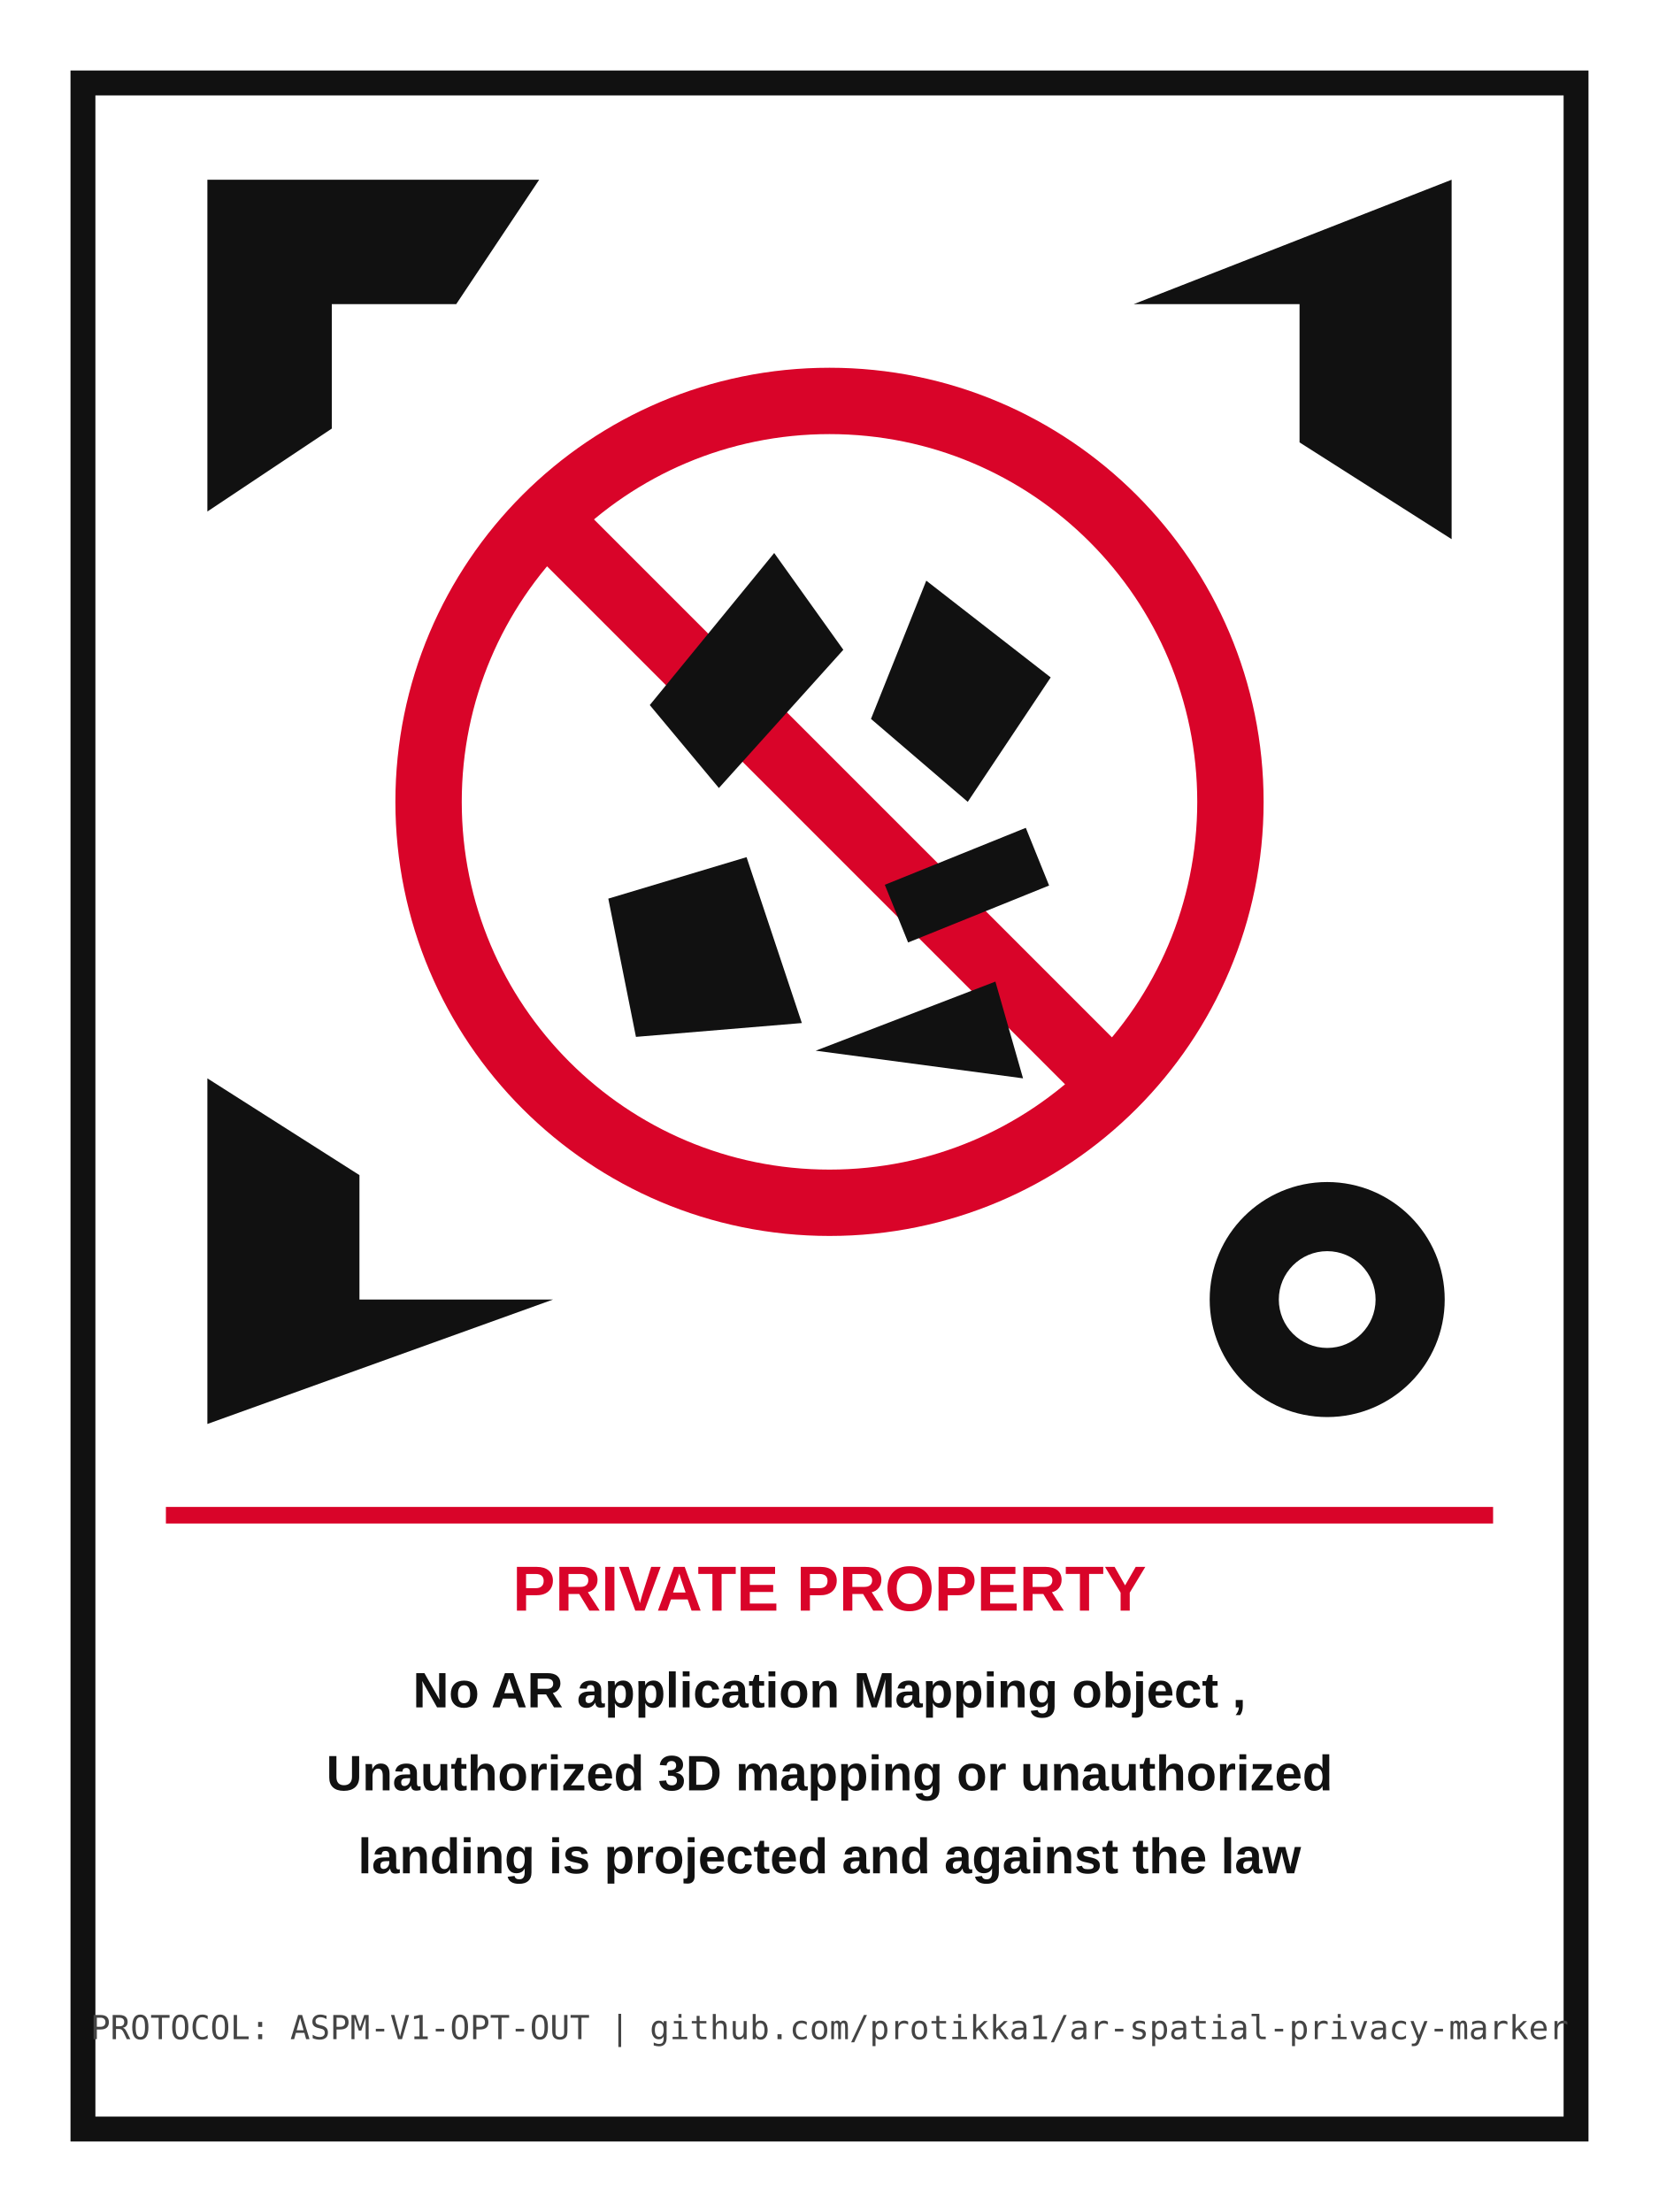
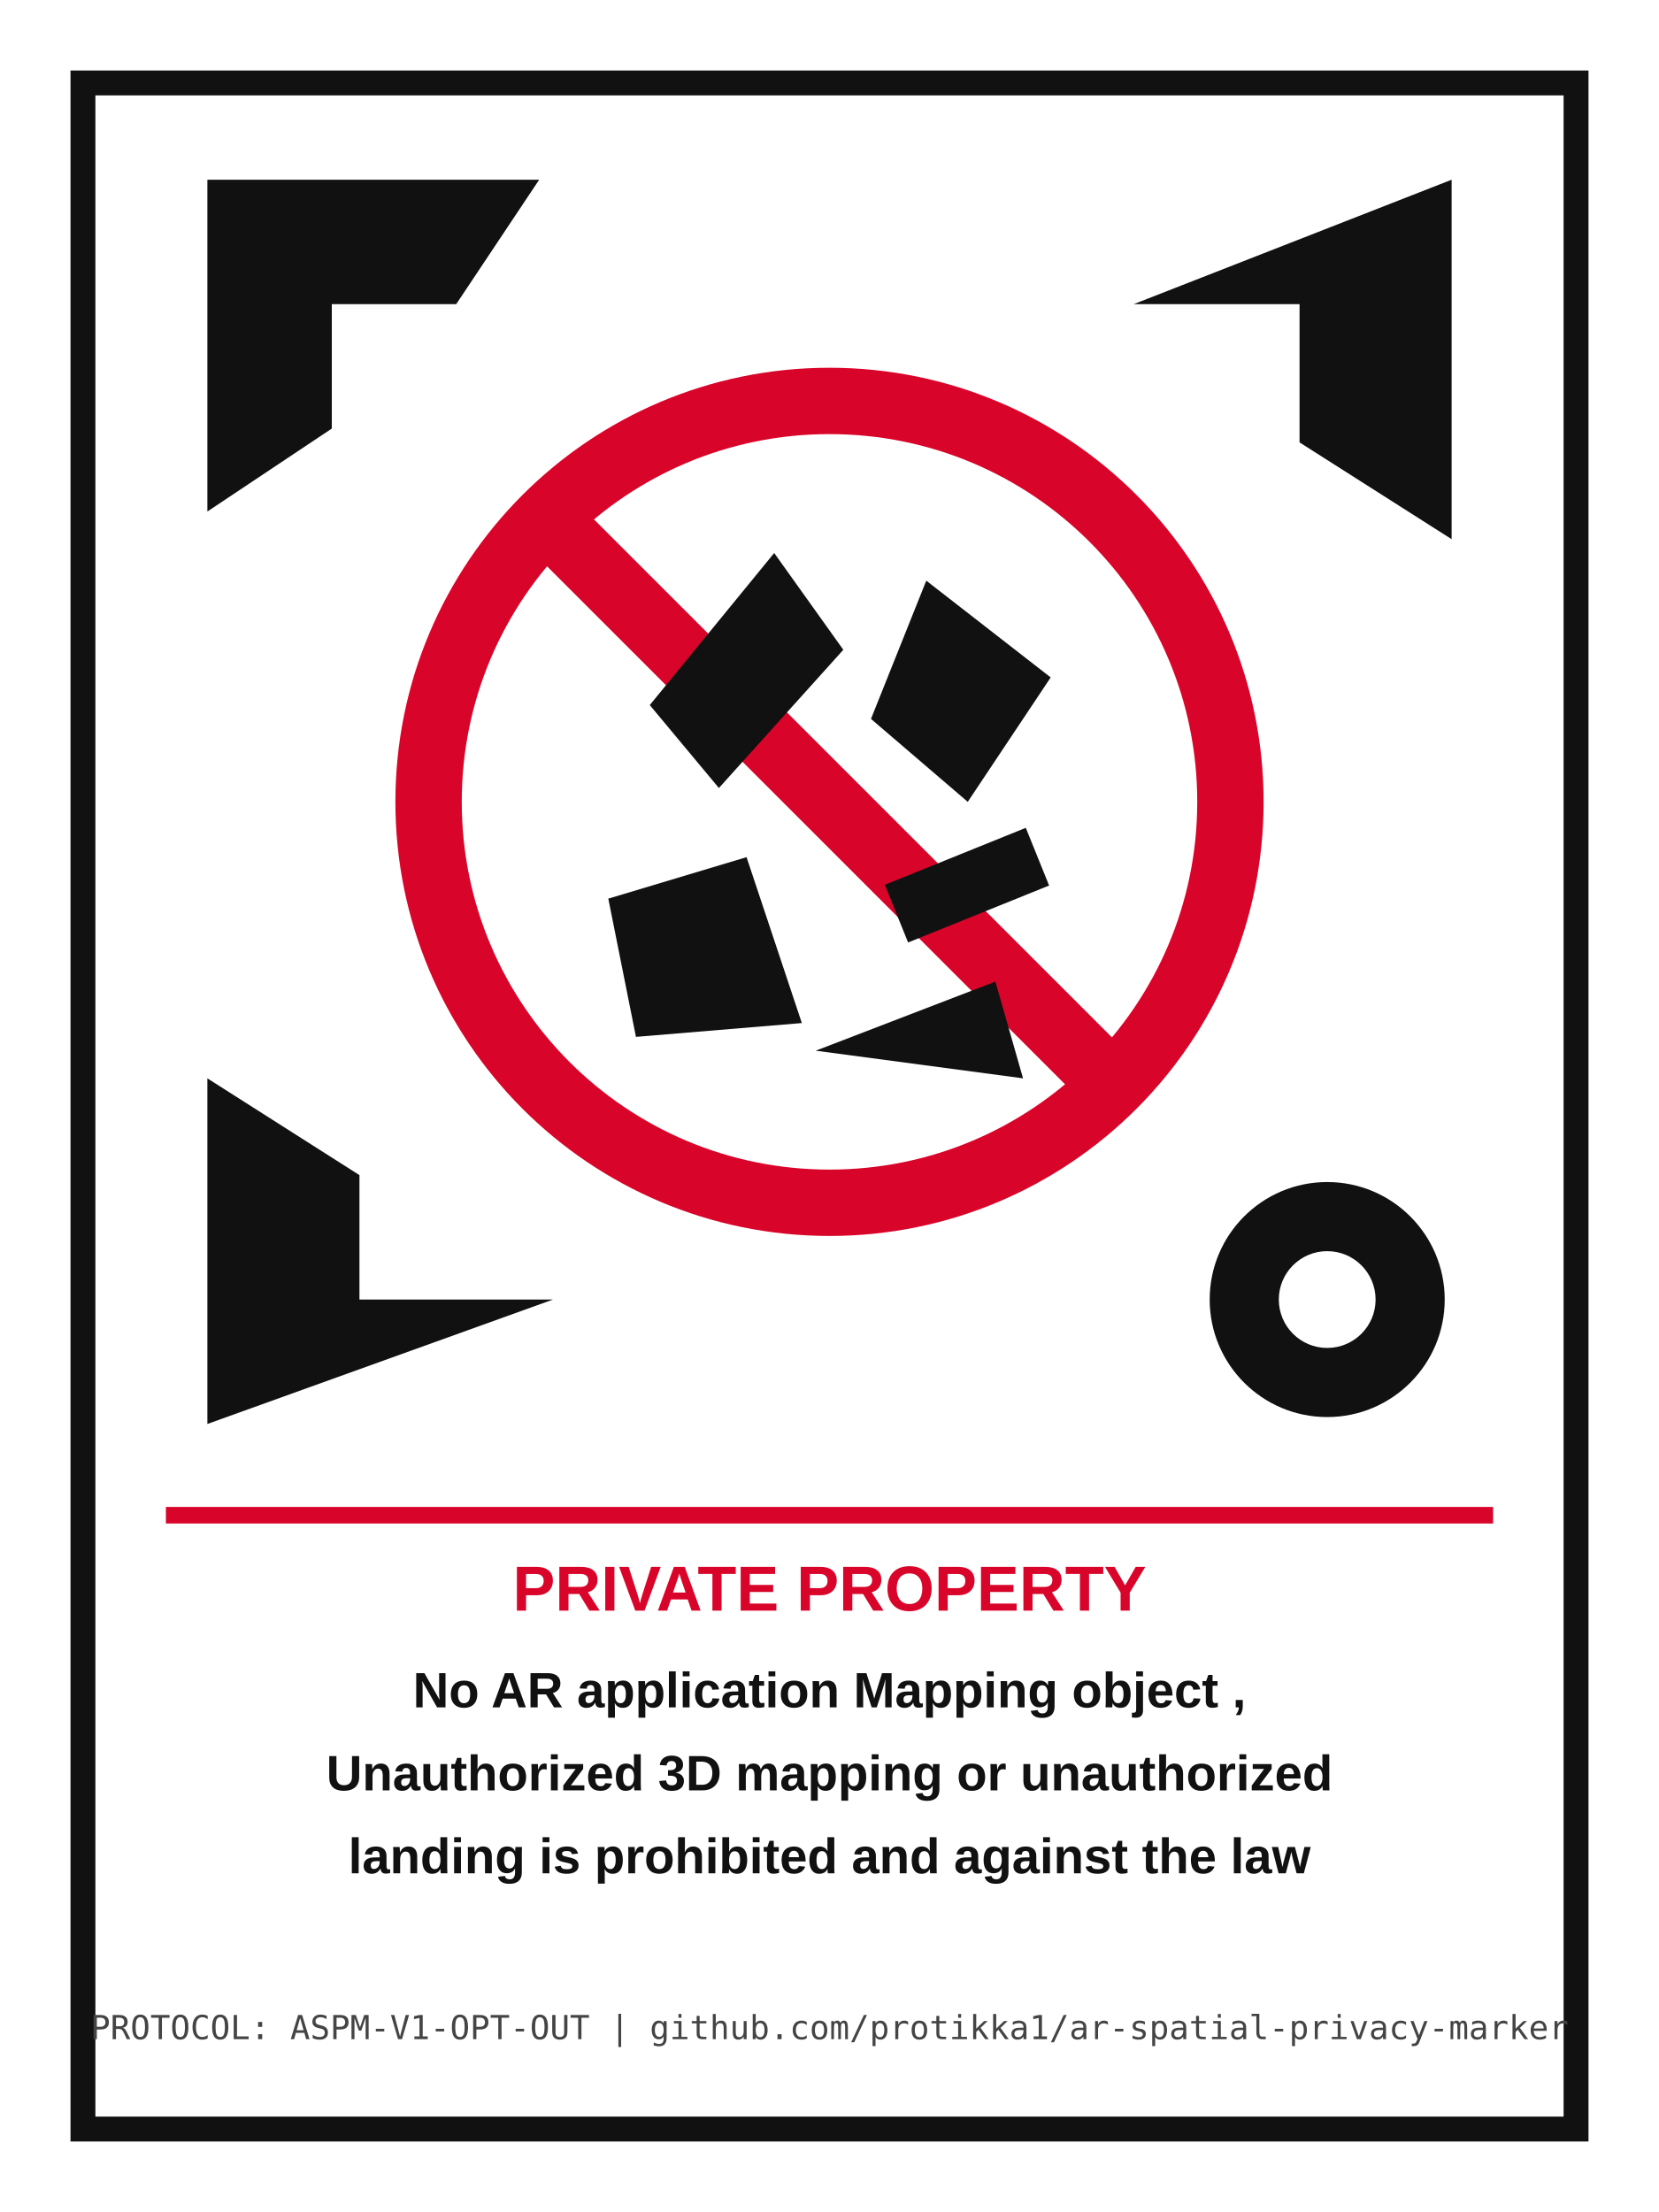
<svg xmlns="http://www.w3.org/2000/svg" width="1200" height="1600" viewBox="0 0 1200 1600">
  <rect width="1200" height="1600" fill="#FFFFFF" />
  <rect x="60" y="60" width="1080" height="1480" fill="none" stroke="#111111" stroke-width="18" />
  <g transform="translate(150, 130)">
    <polygon points="0,0 240,0 180,90 90,90 90,180 0,240" fill="#111111" />
    <polygon points="900,0 900,260 790,190 790,90 670,90" fill="#111111" />
    <polygon points="0,900 0,650 110,720 110,810 250,810" fill="#111111" />
    <circle cx="810" cy="810" r="85" fill="#111111" />
    <circle cx="810" cy="810" r="35" fill="#FFFFFF" />
    <circle cx="450" cy="450" r="290" fill="none" stroke="#D90429" stroke-width="48" />
    <line x1="245" y1="245" x2="655" y2="655" stroke="#D90429" stroke-width="48" />
    <polygon points="320,380 410,270 460,340 370,440" fill="#111111" />
    <polygon points="520,290 610,360 550,450 480,390" fill="#111111" />
    <polygon points="290,520 390,490 430,610 310,620" fill="#111111" />
    <rect x="490" y="510" width="110" height="45" transform="rotate(-22 490 510)" fill="#111111" />
    <polygon points="440,630 570,580 590,650" fill="#111111" />
  </g>
  <rect x="120" y="1090" width="960" height="12" fill="#D90429" />
  <text x="600" y="1165" font-family="Arial, Helvetica, sans-serif" font-size="46" font-weight="bold" fill="#D90429" text-anchor="middle">
    PRIVATE PROPERTY
  </text>
  <text x="600" y="1235" font-family="Arial, Helvetica, sans-serif" font-size="36" font-weight="bold" fill="#111111" text-anchor="middle">
    No AR application Mapping object ,
  </text>
  <text x="600" y="1295" font-family="Arial, Helvetica, sans-serif" font-size="36" font-weight="bold" fill="#111111" text-anchor="middle">
    Unauthorized 3D mapping or unauthorized
  </text>
  <text x="600" y="1355" font-family="Arial, Helvetica, sans-serif" font-size="36" font-weight="bold" fill="#111111" text-anchor="middle">
-     landing is projected and against the law
+     landing is prohibited and against the law
  </text>
  <text x="600" y="1475" font-family="monospace" font-size="24" fill="#444444" text-anchor="middle">
    PROTOCOL: ASPM-V1-OPT-OUT | github.com/protikka1/ar-spatial-privacy-marker
  </text>
</svg>
